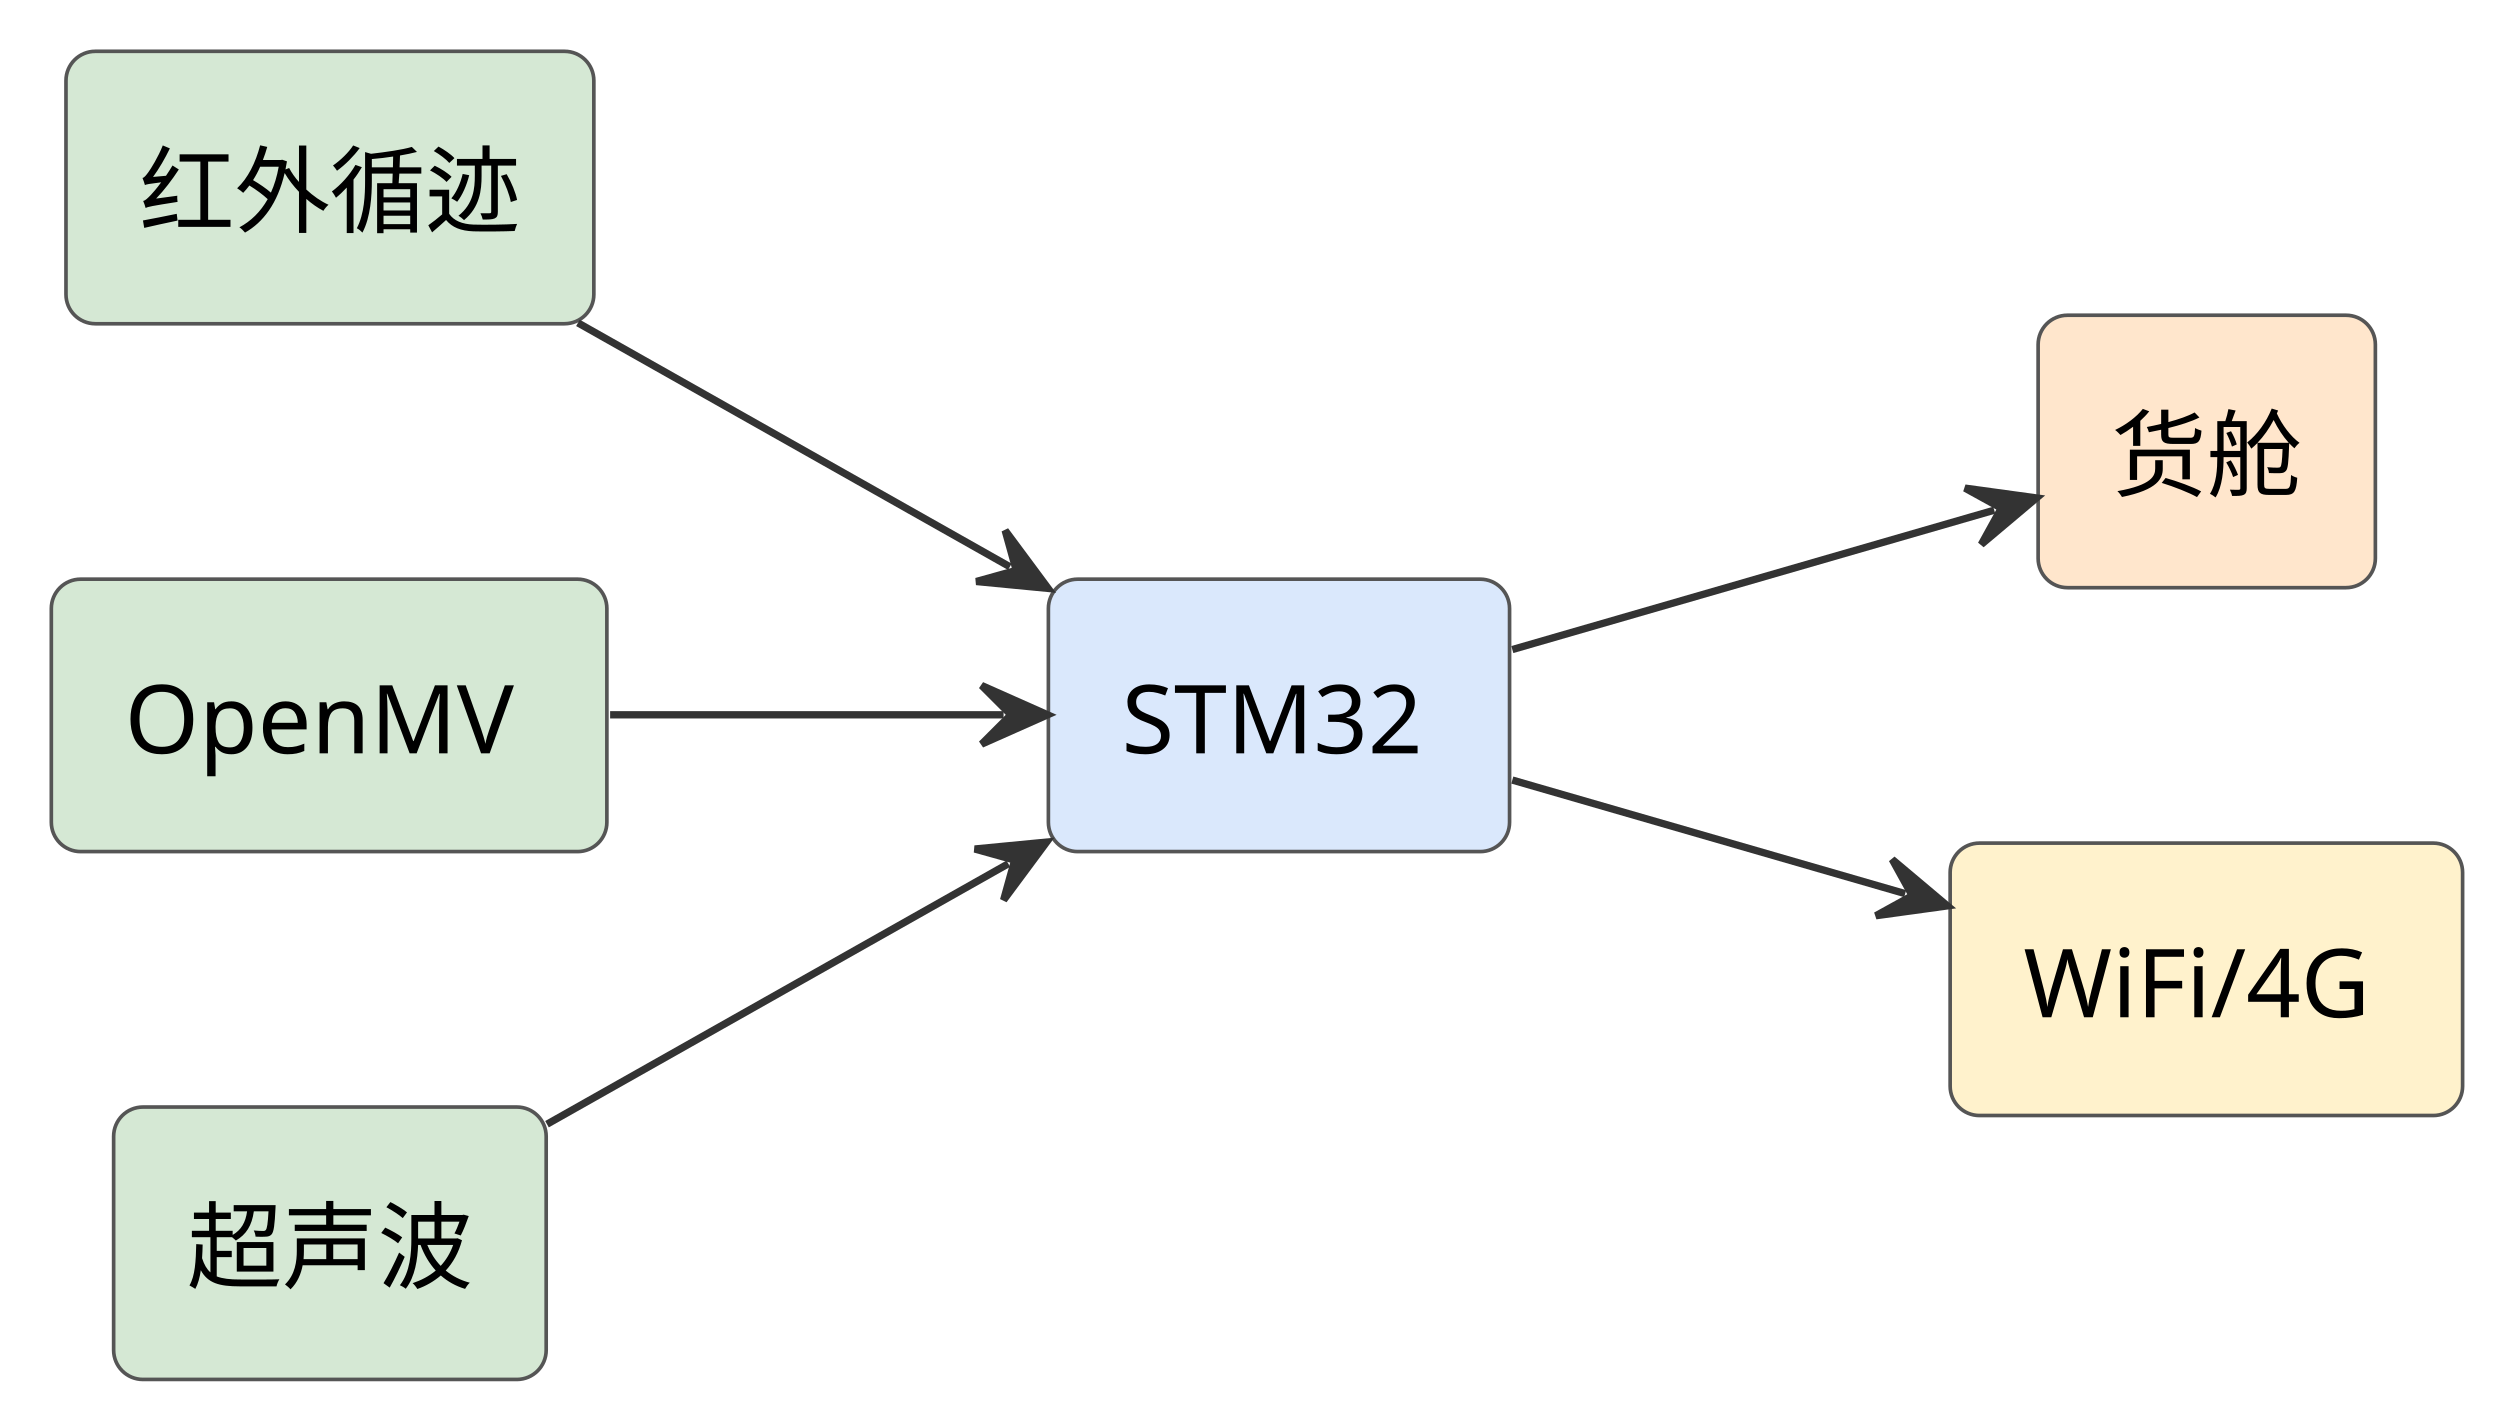
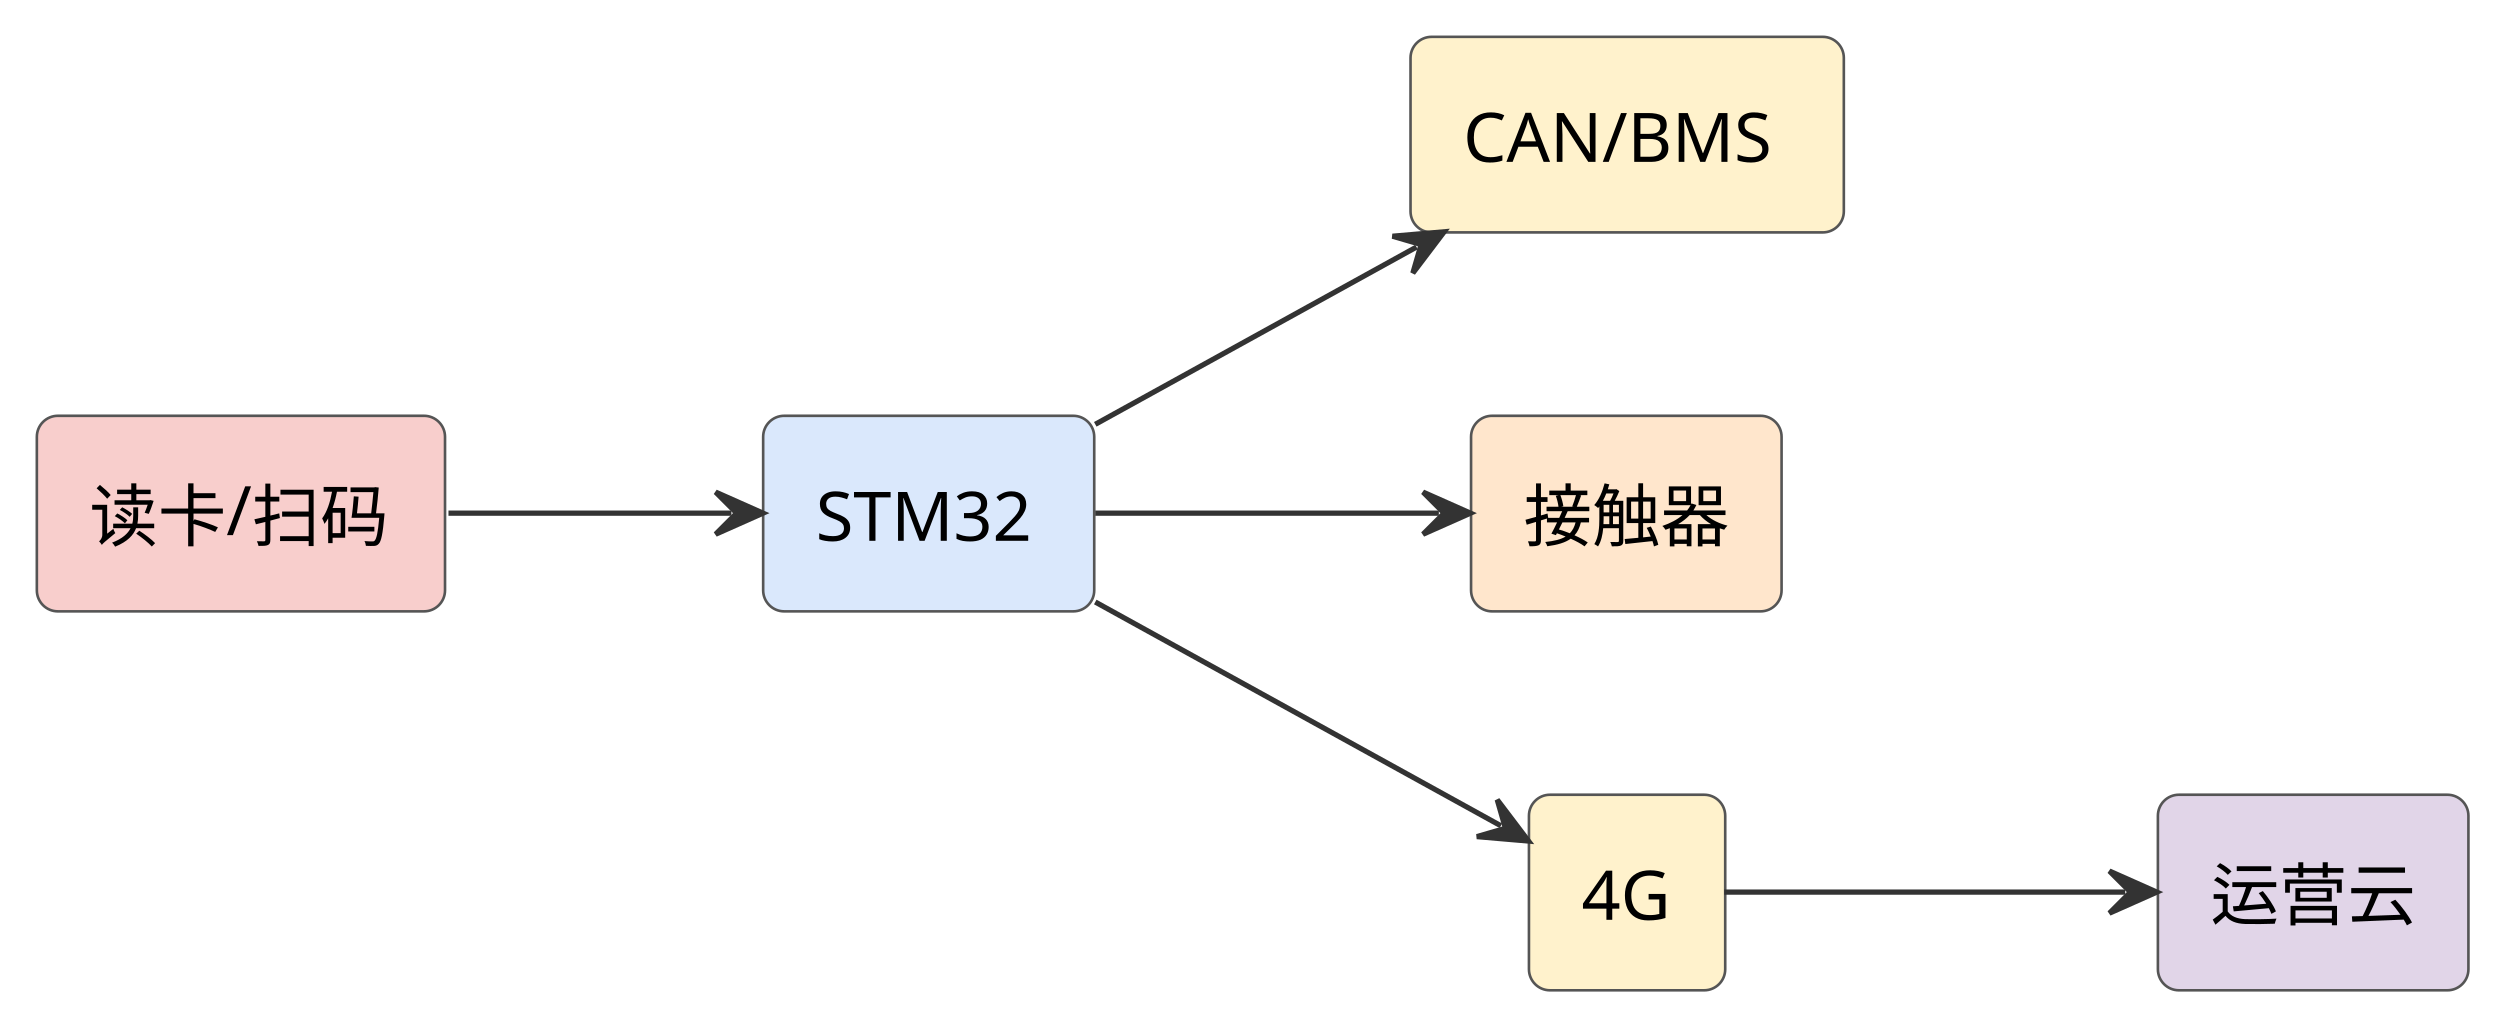
- <svg xmlns="http://www.w3.org/2000/svg" contentStyleType="text/css" height="194px" preserveAspectRatio="none" style="width:341px;height:194px;background:#FFFFFF;" version="1.1" viewBox="0 0 341 194" width="341px" zoomAndPan="magnify">
+ <svg xmlns="http://www.w3.org/2000/svg" contentStyleType="text/css" height="194px" preserveAspectRatio="none" style="width:475px;height:194px;background:#FFFFFF;" version="1.1" viewBox="0 0 475 194" width="475px" zoomAndPan="magnify">
  <defs />
  <g>
-     <g id="elem_ir">
-       <rect fill="#D5E8D4" height="37.158" rx="4" ry="4" style="stroke:#555555;stroke-width:0.5;" width="72" x="9" y="7" />
-       <text fill="#000000" font-family="Microsoft YaHei" font-size="13" lengthAdjust="spacing" textLength="52" x="19" y="30.755">红外循迹</text>
-     </g>
-     <g id="elem_cam">
-       <rect fill="#D5E8D4" height="37.158" rx="4" ry="4" style="stroke:#555555;stroke-width:0.5;" width="75.777" x="7" y="79" />
-       <text fill="#000000" font-family="Microsoft YaHei" font-size="13" lengthAdjust="spacing" textLength="55.777" x="17" y="102.755">OpenMV</text>
+     <g id="elem_auth">
+       <rect fill="#F8CECC" height="37.158" rx="4" ry="4" style="stroke:#555555;stroke-width:0.5;" width="77.554" x="7" y="79" />
+       <text fill="#000000" font-family="Microsoft YaHei" font-size="13" lengthAdjust="spacing" textLength="57.554" x="17" y="102.755">读卡/扫码</text>
    </g>
    <g id="elem_stm">
-       <rect fill="#DAE8FC" height="37.158" rx="4" ry="4" style="stroke:#555555;stroke-width:0.5;" width="62.904" x="143" y="79" />
-       <text fill="#000000" font-family="Microsoft YaHei" font-size="13" lengthAdjust="spacing" textLength="42.904" x="153" y="102.755">STM32</text>
+       <rect fill="#DAE8FC" height="37.158" rx="4" ry="4" style="stroke:#555555;stroke-width:0.5;" width="62.904" x="145" y="79" />
+       <text fill="#000000" font-family="Microsoft YaHei" font-size="13" lengthAdjust="spacing" textLength="42.904" x="155" y="102.755">STM32</text>
    </g>
-     <g id="elem_ult">
-       <rect fill="#D5E8D4" height="37.158" rx="4" ry="4" style="stroke:#555555;stroke-width:0.5;" width="59" x="15.5" y="151" />
-       <text fill="#000000" font-family="Microsoft YaHei" font-size="13" lengthAdjust="spacing" textLength="39" x="25.5" y="174.755">超声波</text>
+     <g id="elem_can">
+       <rect fill="#FFF2CC" height="37.158" rx="4" ry="4" style="stroke:#555555;stroke-width:0.5;" width="82.328" x="268" y="7" />
+       <text fill="#000000" font-family="Microsoft YaHei" font-size="13" lengthAdjust="spacing" textLength="62.328" x="278" y="30.755">CAN/BMS</text>
    </g>
-     <g id="elem_box">
-       <rect fill="#FFE6CC" height="37.158" rx="4" ry="4" style="stroke:#555555;stroke-width:0.5;" width="46" x="278" y="43" />
-       <text fill="#000000" font-family="Microsoft YaHei" font-size="13" lengthAdjust="spacing" textLength="26" x="288" y="66.755">货舱</text>
+     <g id="elem_relay">
+       <rect fill="#FFE6CC" height="37.158" rx="4" ry="4" style="stroke:#555555;stroke-width:0.5;" width="59" x="279.5" y="79" />
+       <text fill="#000000" font-family="Microsoft YaHei" font-size="13" lengthAdjust="spacing" textLength="39" x="289.5" y="102.755">接触器</text>
    </g>
-     <g id="elem_net">
-       <rect fill="#FFF2CC" height="37.158" rx="4" ry="4" style="stroke:#555555;stroke-width:0.5;" width="69.899" x="266" y="115" />
-       <text fill="#000000" font-family="Microsoft YaHei" font-size="13" lengthAdjust="spacing" textLength="49.899" x="276" y="138.755">WiFi/4G</text>
+     <g id="elem_g">
+       <rect fill="#FFF2CC" height="37.158" rx="4" ry="4" style="stroke:#555555;stroke-width:0.5;" width="37.291" x="290.5" y="151" />
+       <text fill="#000000" font-family="Microsoft YaHei" font-size="13" lengthAdjust="spacing" textLength="17.291" x="300.5" y="174.755">4G</text>
    </g>
-     <g id="link_ir_stm">
-       <path d="M78.83,44.04 C98.61,55.21 118.396,66.379 137.746,77.309 " fill="none" id="ir-to-stm" style="stroke:#333333;stroke-width:1.0;" />
-       <polygon fill="#333333" points="142.97,80.26,137.101,72.351,138.617,77.801,133.166,79.316,142.97,80.26" style="stroke:#333333;stroke-width:1.0;" />
+     <g id="elem_cloud">
+       <rect fill="#E1D5E8" height="37.158" rx="4" ry="4" style="stroke:#555555;stroke-width:0.5;" width="59" x="410" y="151" />
+       <text fill="#000000" font-family="Microsoft YaHei" font-size="13" lengthAdjust="spacing" textLength="39" x="420" y="174.755">运营云</text>
    </g>
-     <g id="link_cam_stm">
-       <path d="M83.22,97.5 C102.18,97.5 118.96,97.5 136.89,97.5 " fill="none" id="cam-to-stm" style="stroke:#333333;stroke-width:1.0;" />
-       <polygon fill="#333333" points="142.89,97.5,133.89,93.5,137.89,97.5,133.89,101.5,142.89,97.5" style="stroke:#333333;stroke-width:1.0;" />
+     <g id="link_auth_stm">
+       <path d="M85.21,97.5 C104.29,97.5 121.07,97.5 138.97,97.5 " fill="none" id="auth-to-stm" style="stroke:#333333;stroke-width:1.0;" />
+       <polygon fill="#333333" points="144.97,97.5,135.97,93.5,139.97,97.5,135.97,101.5,144.97,97.5" style="stroke:#333333;stroke-width:1.0;" />
    </g>
-     <g id="link_ult_stm">
-       <path d="M74.61,153.34 C94.88,141.9 116.806,129.521 137.536,117.811 " fill="none" id="ult-to-stm" style="stroke:#333333;stroke-width:1.0;" />
-       <polygon fill="#333333" points="142.76,114.86,132.957,115.804,138.407,117.319,136.891,122.769,142.76,114.86" style="stroke:#333333;stroke-width:1.0;" />
+     <g id="link_stm_can">
+       <path d="M208.1,80.62 C227.99,69.65 248.666,58.228 269.136,46.938 " fill="none" id="stm-to-can" style="stroke:#333333;stroke-width:1.0;" />
+       <polygon fill="#333333" points="274.39,44.04,264.577,44.884,270.012,46.455,268.441,51.889,274.39,44.04" style="stroke:#333333;stroke-width:1.0;" />
    </g>
-     <g id="link_stm_box">
-       <path d="M206.28,88.6 C228.45,82.19 252.106,75.347 272.016,69.587 " fill="none" id="stm-to-box" style="stroke:#333333;stroke-width:1.0;" />
-       <polygon fill="#333333" points="277.78,67.92,268.023,66.579,272.977,69.309,270.246,74.264,277.78,67.92" style="stroke:#333333;stroke-width:1.0;" />
+     <g id="link_stm_relay">
+       <path d="M208.1,97.5 C229.64,97.5 252.29,97.5 273.38,97.5 " fill="none" id="stm-to-relay" style="stroke:#333333;stroke-width:1.0;" />
+       <polygon fill="#333333" points="279.38,97.5,270.38,93.5,274.38,97.5,270.38,101.5,279.38,97.5" style="stroke:#333333;stroke-width:1.0;" />
    </g>
-     <g id="link_stm_net">
-       <path d="M206.28,106.4 C224.28,111.6 241.276,116.525 259.866,121.895 " fill="none" id="stm-to-net" style="stroke:#333333;stroke-width:1.0;" />
-       <polygon fill="#333333" points="265.63,123.56,258.094,117.219,260.826,122.172,255.873,124.905,265.63,123.56" style="stroke:#333333;stroke-width:1.0;" />
+     <g id="link_stm_g">
+       <path d="M208.1,114.38 C233.71,128.51 264.107,145.281 285.167,156.901 " fill="none" id="stm-to-g" style="stroke:#333333;stroke-width:1.0;" />
+       <polygon fill="#333333" points="290.42,159.8,284.472,151.95,286.042,157.385,280.608,158.954,290.42,159.8" style="stroke:#333333;stroke-width:1.0;" />
+     </g>
+     <g id="link_g_cloud">
+       <path d="M327.6,169.5 C348.77,169.5 378.6,169.5 403.79,169.5 " fill="none" id="g-to-cloud" style="stroke:#333333;stroke-width:1.0;" />
+       <polygon fill="#333333" points="409.79,169.5,400.79,165.5,404.79,169.5,400.79,173.5,409.79,169.5" style="stroke:#333333;stroke-width:1.0;" />
    </g>
  </g>
</svg>
